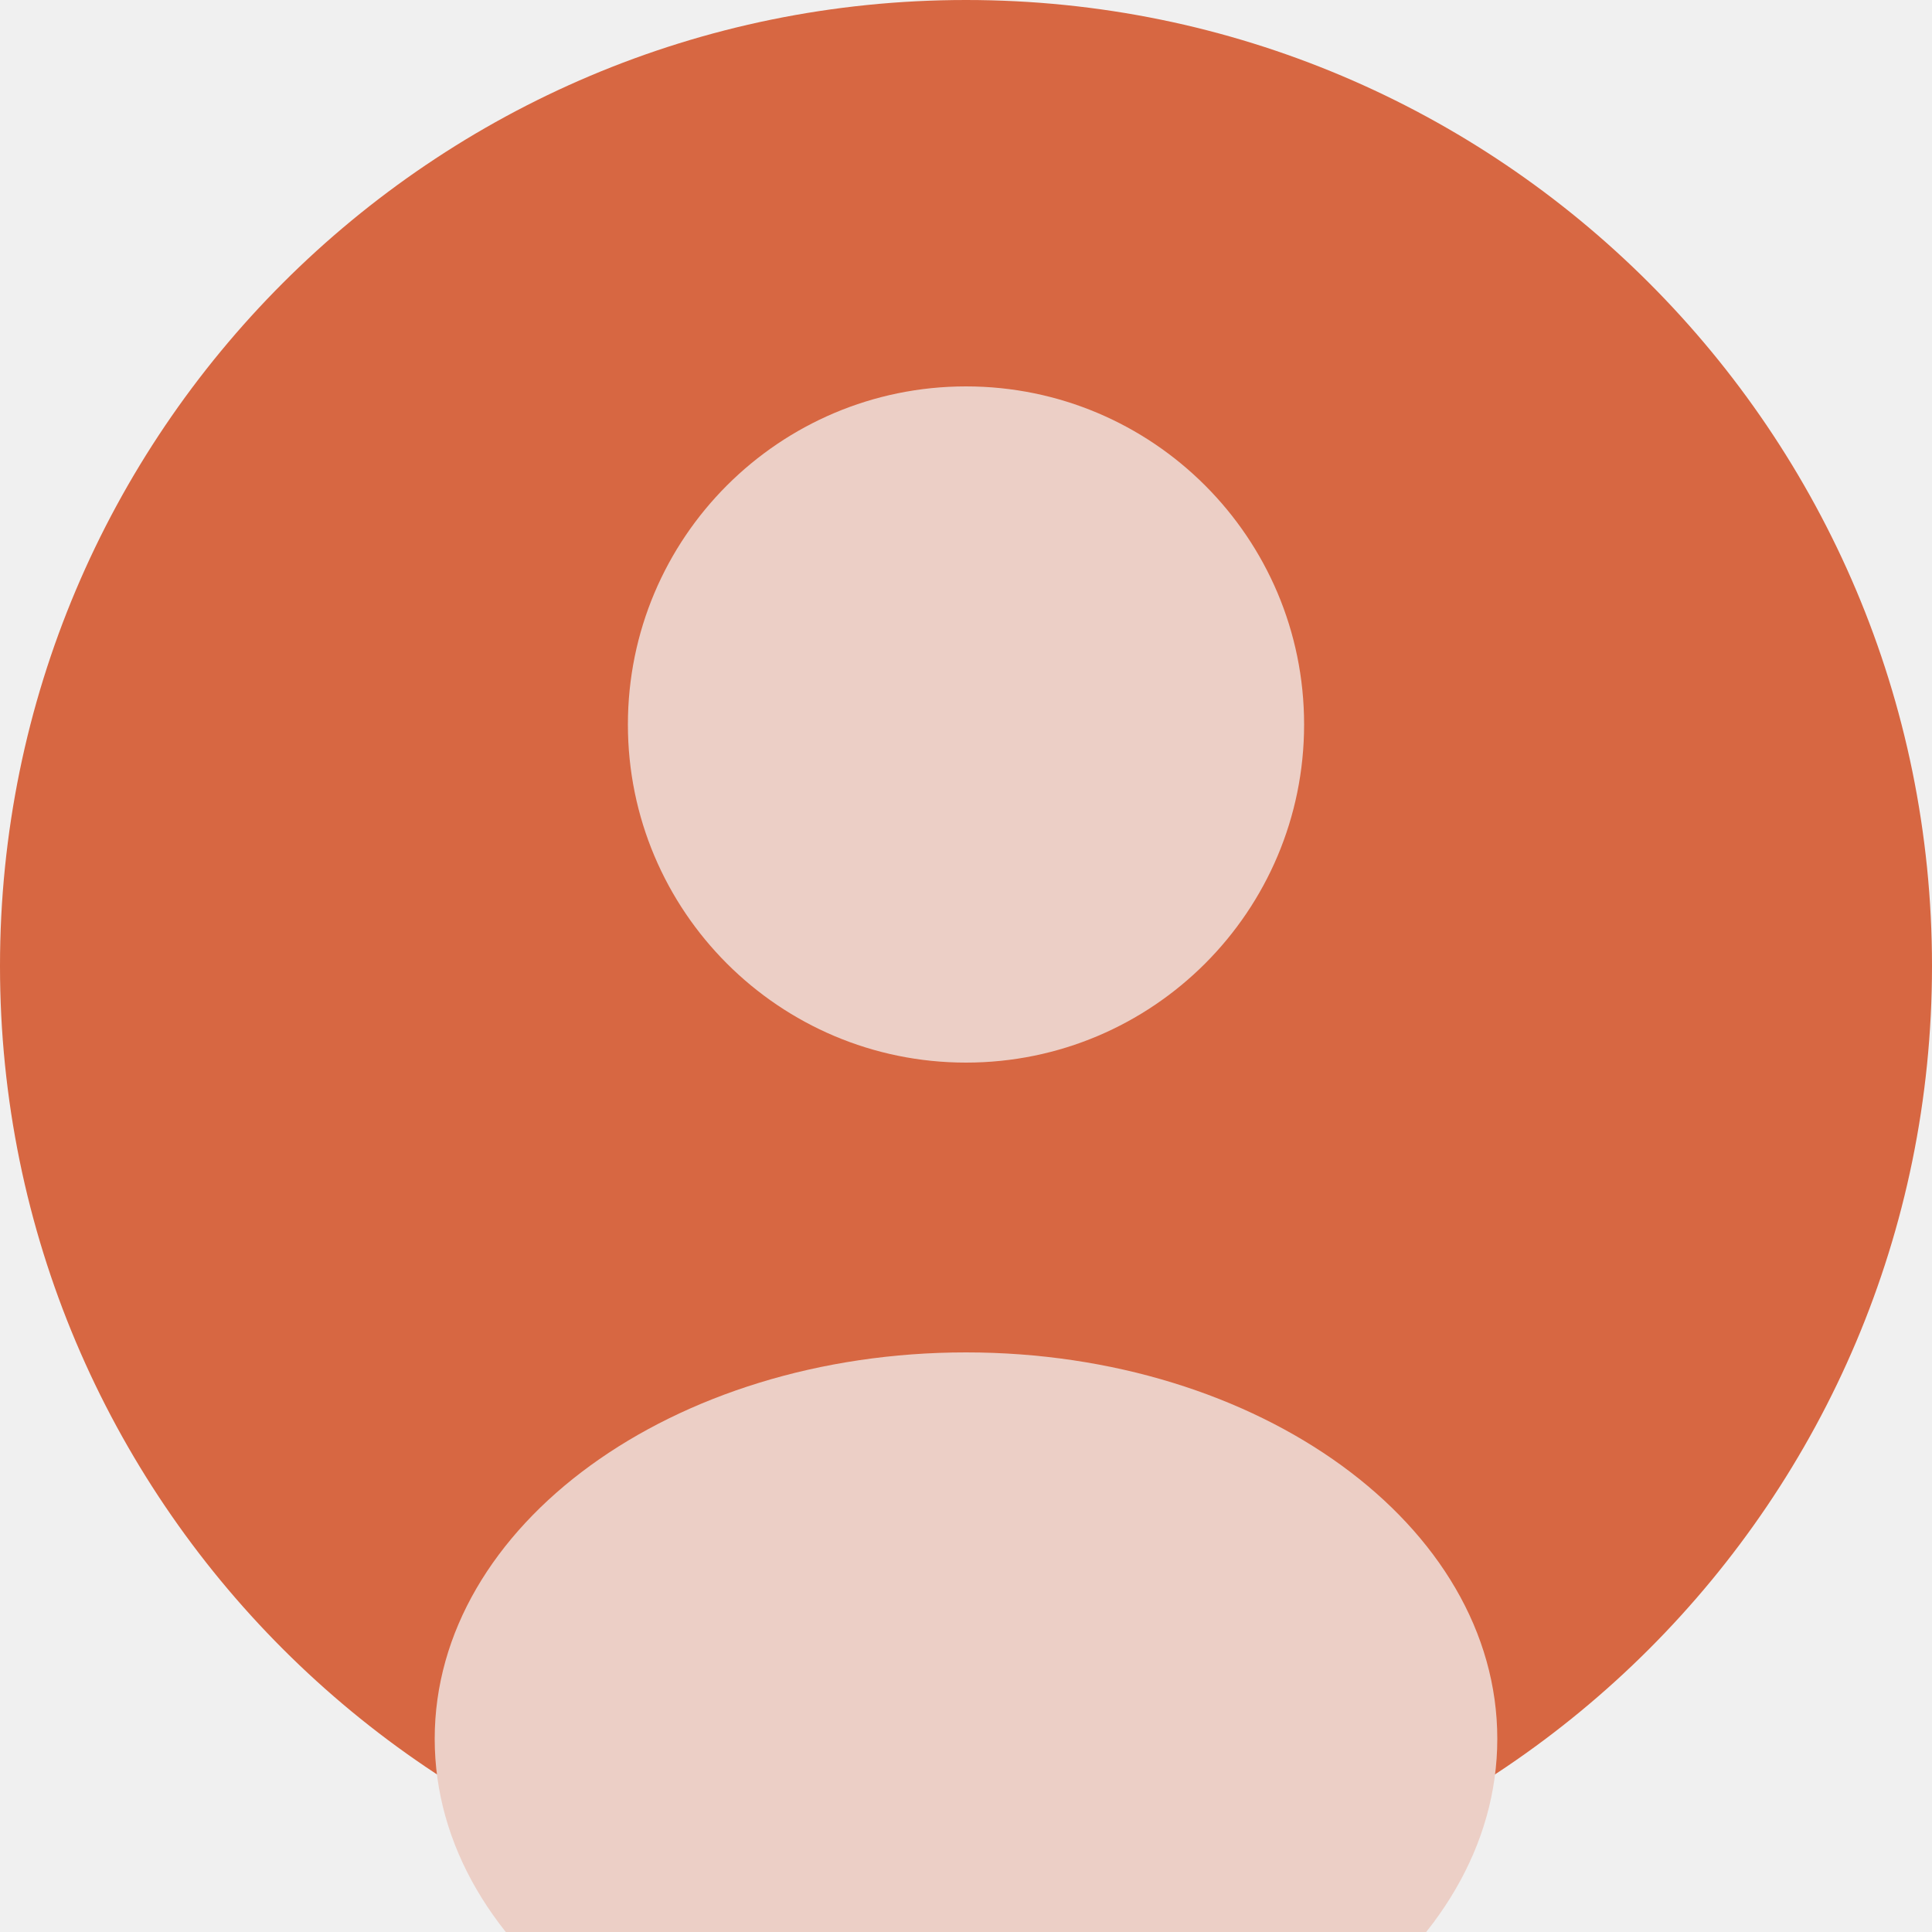
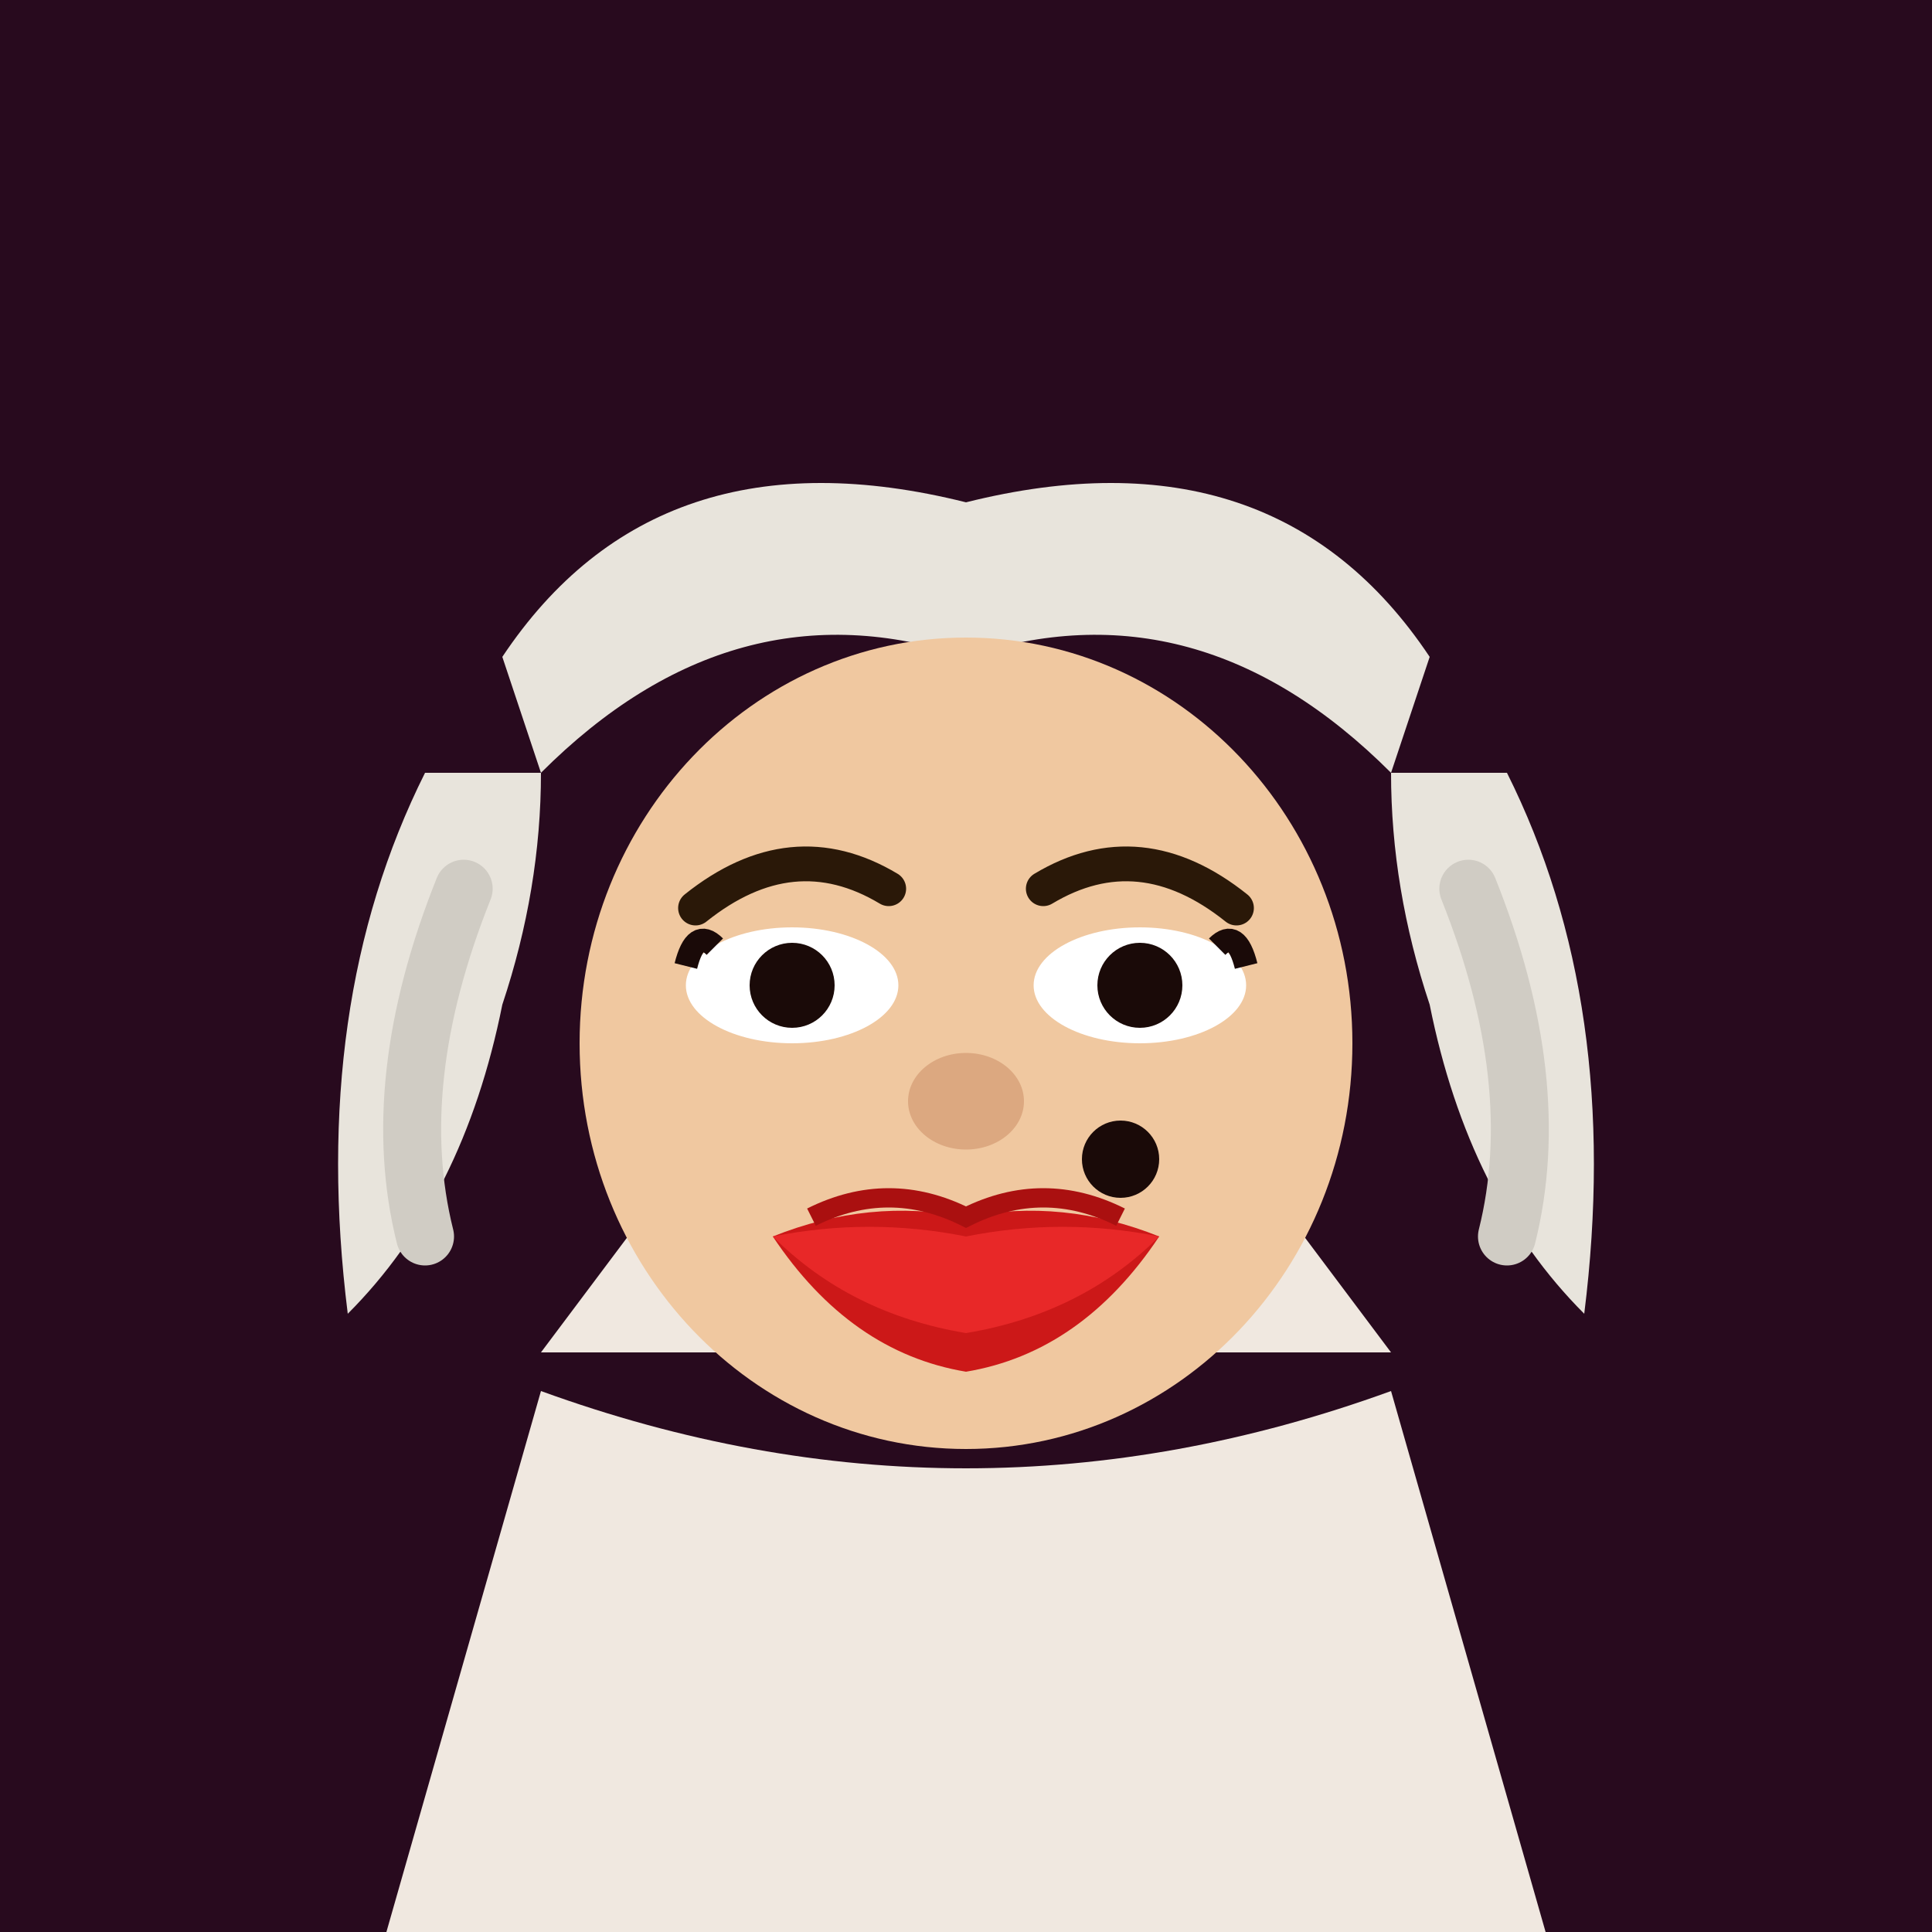
- <svg xmlns="http://www.w3.org/2000/svg" viewBox="0 0 80 80" width="80" height="80">
-   <circle cx="40" cy="40" r="40" fill="hsl(15, 65%, 55%)" />
-   <circle cx="40" cy="30" r="14" fill="hsl(15, 50%, 85%)" />
-   <ellipse cx="40" cy="72" rx="22" ry="16" fill="hsl(15, 50%, 85%)" />
+ <svg xmlns="http://www.w3.org/2000/svg" viewBox="0 0 100 100">
+   <rect width="100" height="100" fill="#280A1E" />
+   <path d="M20 100 L28 72 Q50 80 72 72 L80 100Z" fill="#F0E8E0" />
+   <path d="M28 70 L34 62 L38 66 L50 62 L62 66 L66 62 L72 70Z" fill="#F0E8E0" />
+   <path d="M22 40 Q16 52 18 68 Q24 62 26 52 Q28 46 28 40" fill="#E8E4DC" />
+   <path d="M78 40 Q84 52 82 68 Q76 62 74 52 Q72 46 72 40" fill="#E8E4DC" />
+   <path d="M26 34 Q34 22 50 26 Q66 22 74 34 L72 40 Q62 30 50 34 Q38 30 28 40Z" fill="#E8E4DC" />
+   <path d="M24 46 Q20 56 22 64" stroke="#D0CCC4" stroke-width="3" fill="none" stroke-linecap="round" />
+   <path d="M76 46 Q80 56 78 64" stroke="#D0CCC4" stroke-width="3" fill="none" stroke-linecap="round" />
+   <ellipse cx="50" cy="54" rx="20" ry="21" fill="#F0C8A0" />
+   <path d="M36 47 Q41 43 46 46" stroke="#2A1808" stroke-width="1.8" fill="none" stroke-linecap="round" />
+   <path d="M54 46 Q59 43 64 47" stroke="#2A1808" stroke-width="1.8" fill="none" stroke-linecap="round" />
+   <ellipse cx="41" cy="51" rx="5.5" ry="3" fill="white" />
+   <circle cx="41" cy="51" r="2.2" fill="#1A0A08" />
+   <ellipse cx="59" cy="51" rx="5.5" ry="3" fill="white" />
+   <circle cx="59" cy="51" r="2.2" fill="#1A0A08" />
+   <path d="M35.5 50 Q36 48 37 49" stroke="#1A0A08" stroke-width="1.2" fill="none" />
+   <path d="M64.5 50 Q64 48 63 49" stroke="#1A0A08" stroke-width="1.2" fill="none" />
+   <ellipse cx="50" cy="57" rx="3" ry="2.5" fill="#DCA880" />
+   <path d="M40 64 Q45 62 50 63 Q55 62 60 64 Q56 70 50 71 Q44 70 40 64Z" fill="#CC1818" />
+   <path d="M40 64 Q45 63 50 64 Q55 63 60 64 Q56 68 50 69 Q44 68 40 64Z" fill="#E82828" />
+   <path d="M42 63 Q46 61 50 63 Q54 61 58 63" stroke="#AA1010" stroke-width="1" fill="none" />
+   <circle cx="58" cy="60" r="2" fill="#1A0A08" />
</svg>
